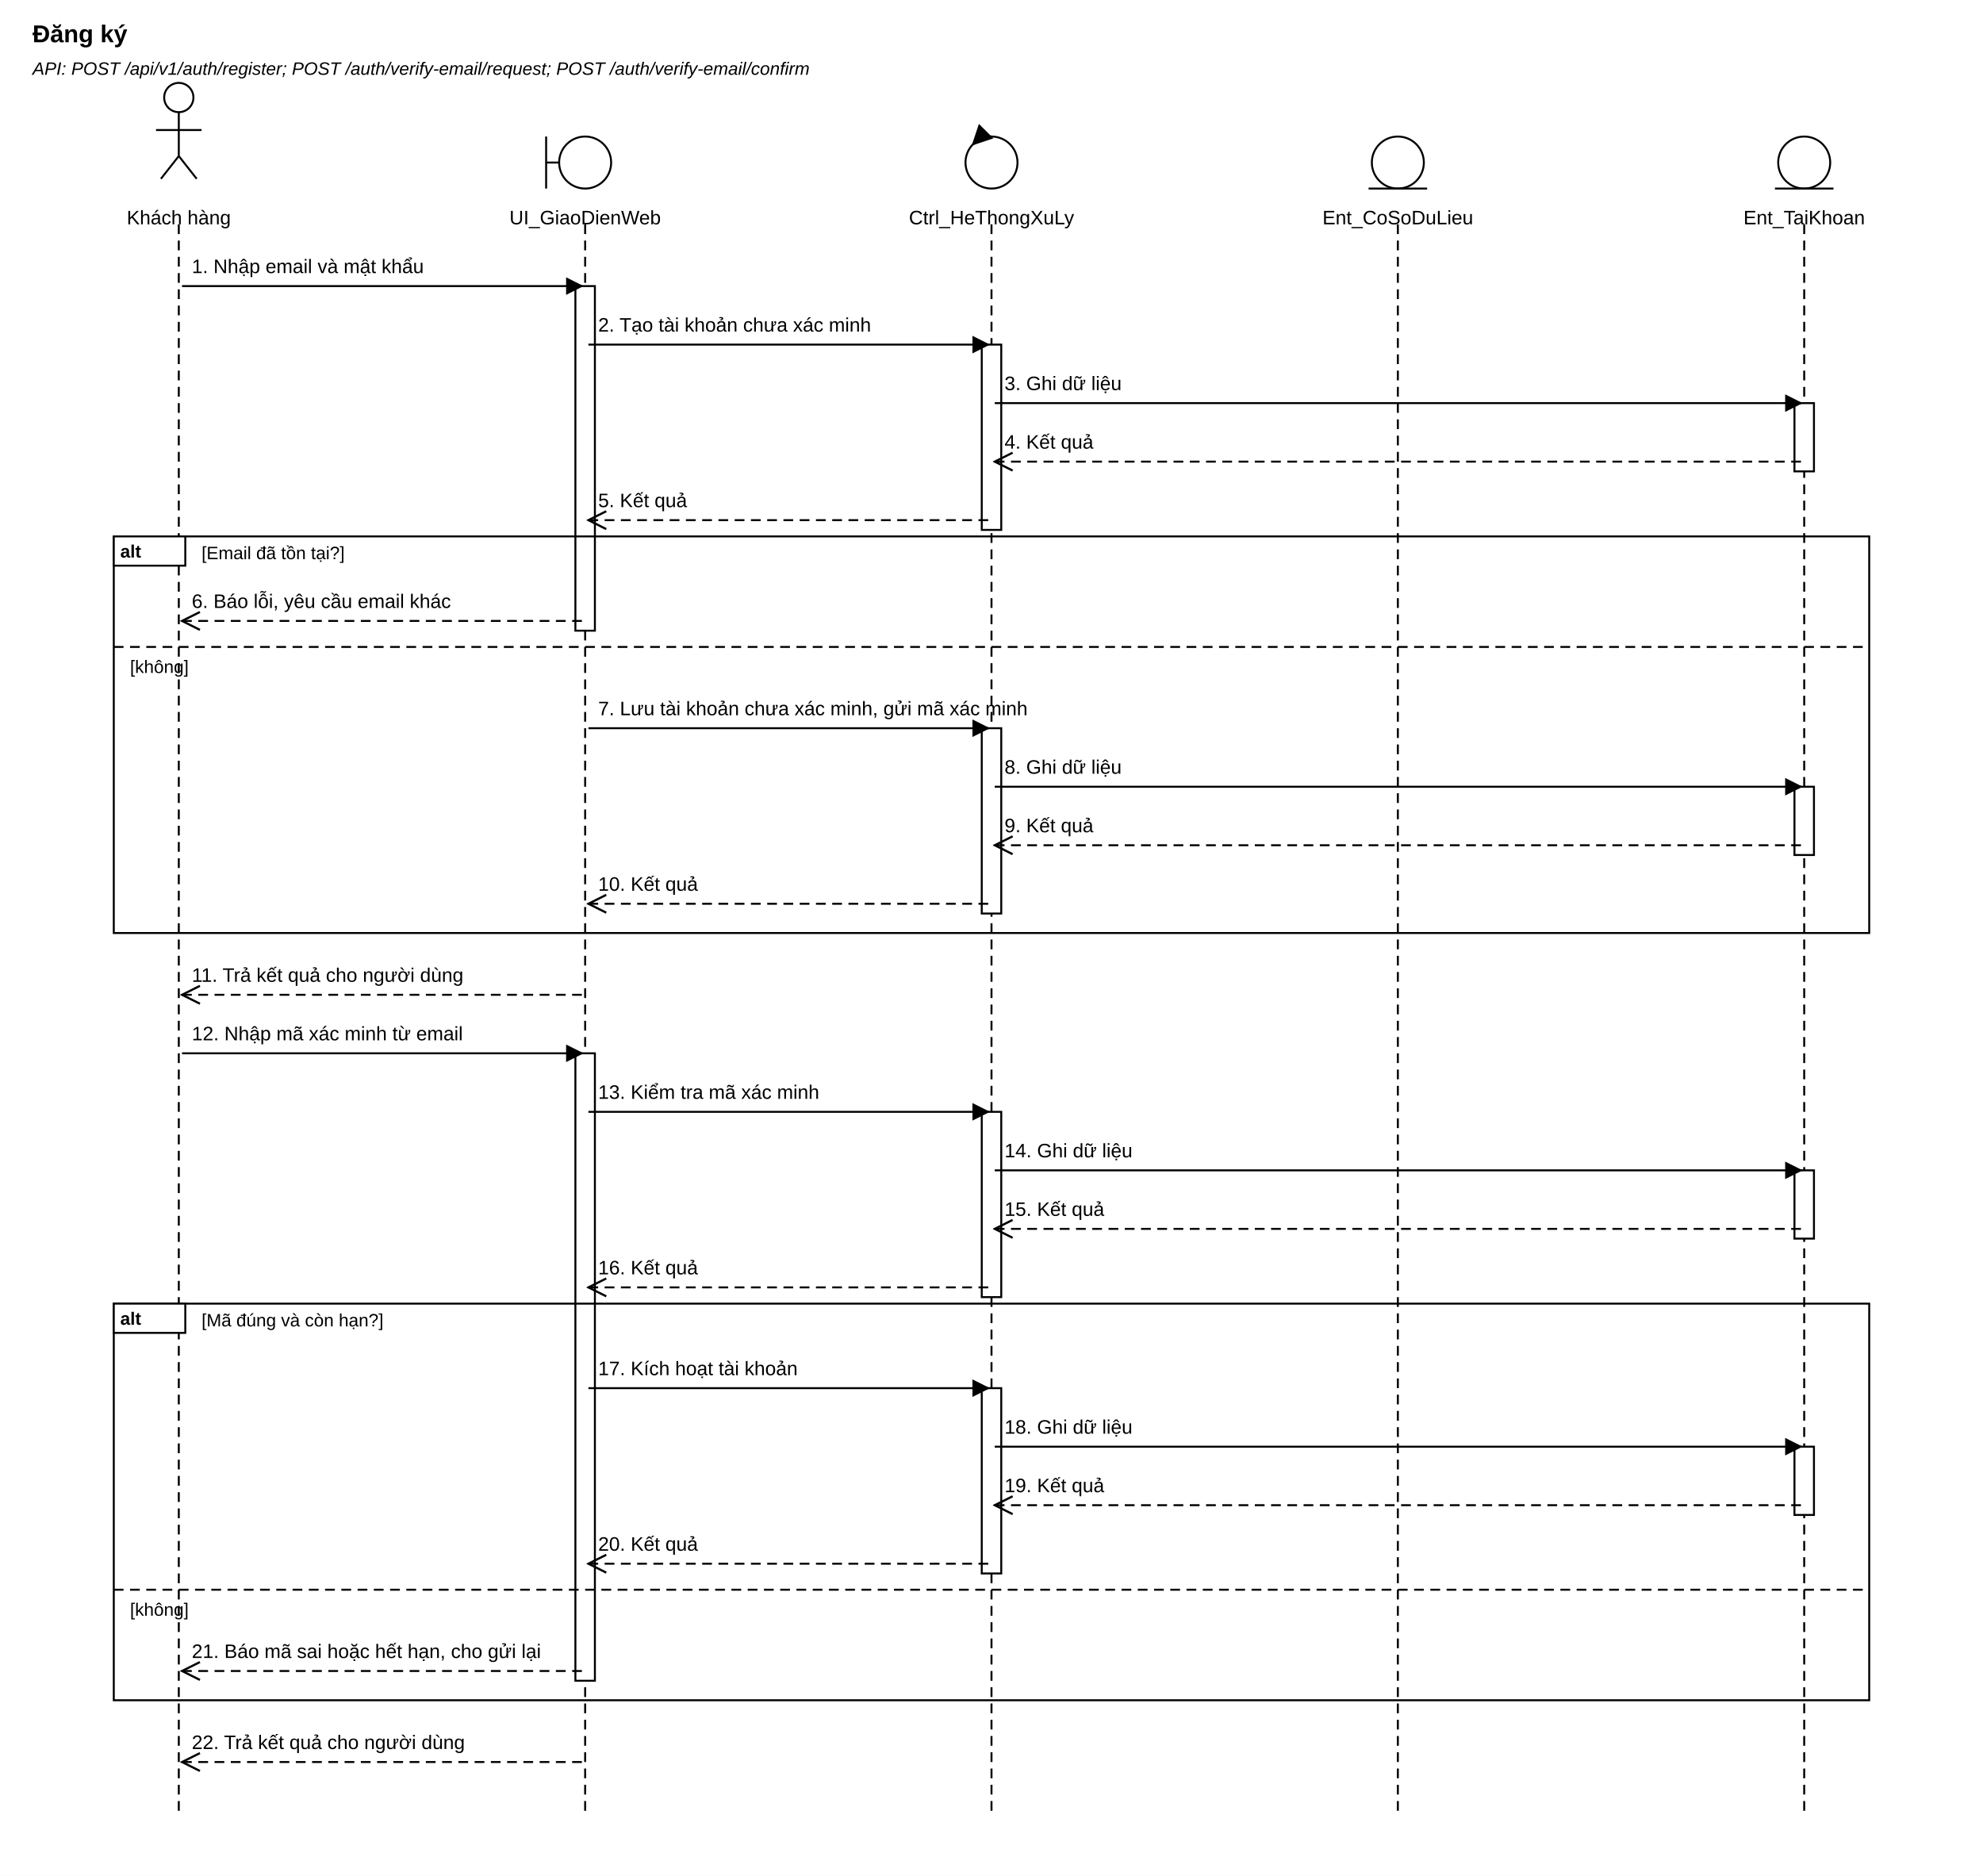
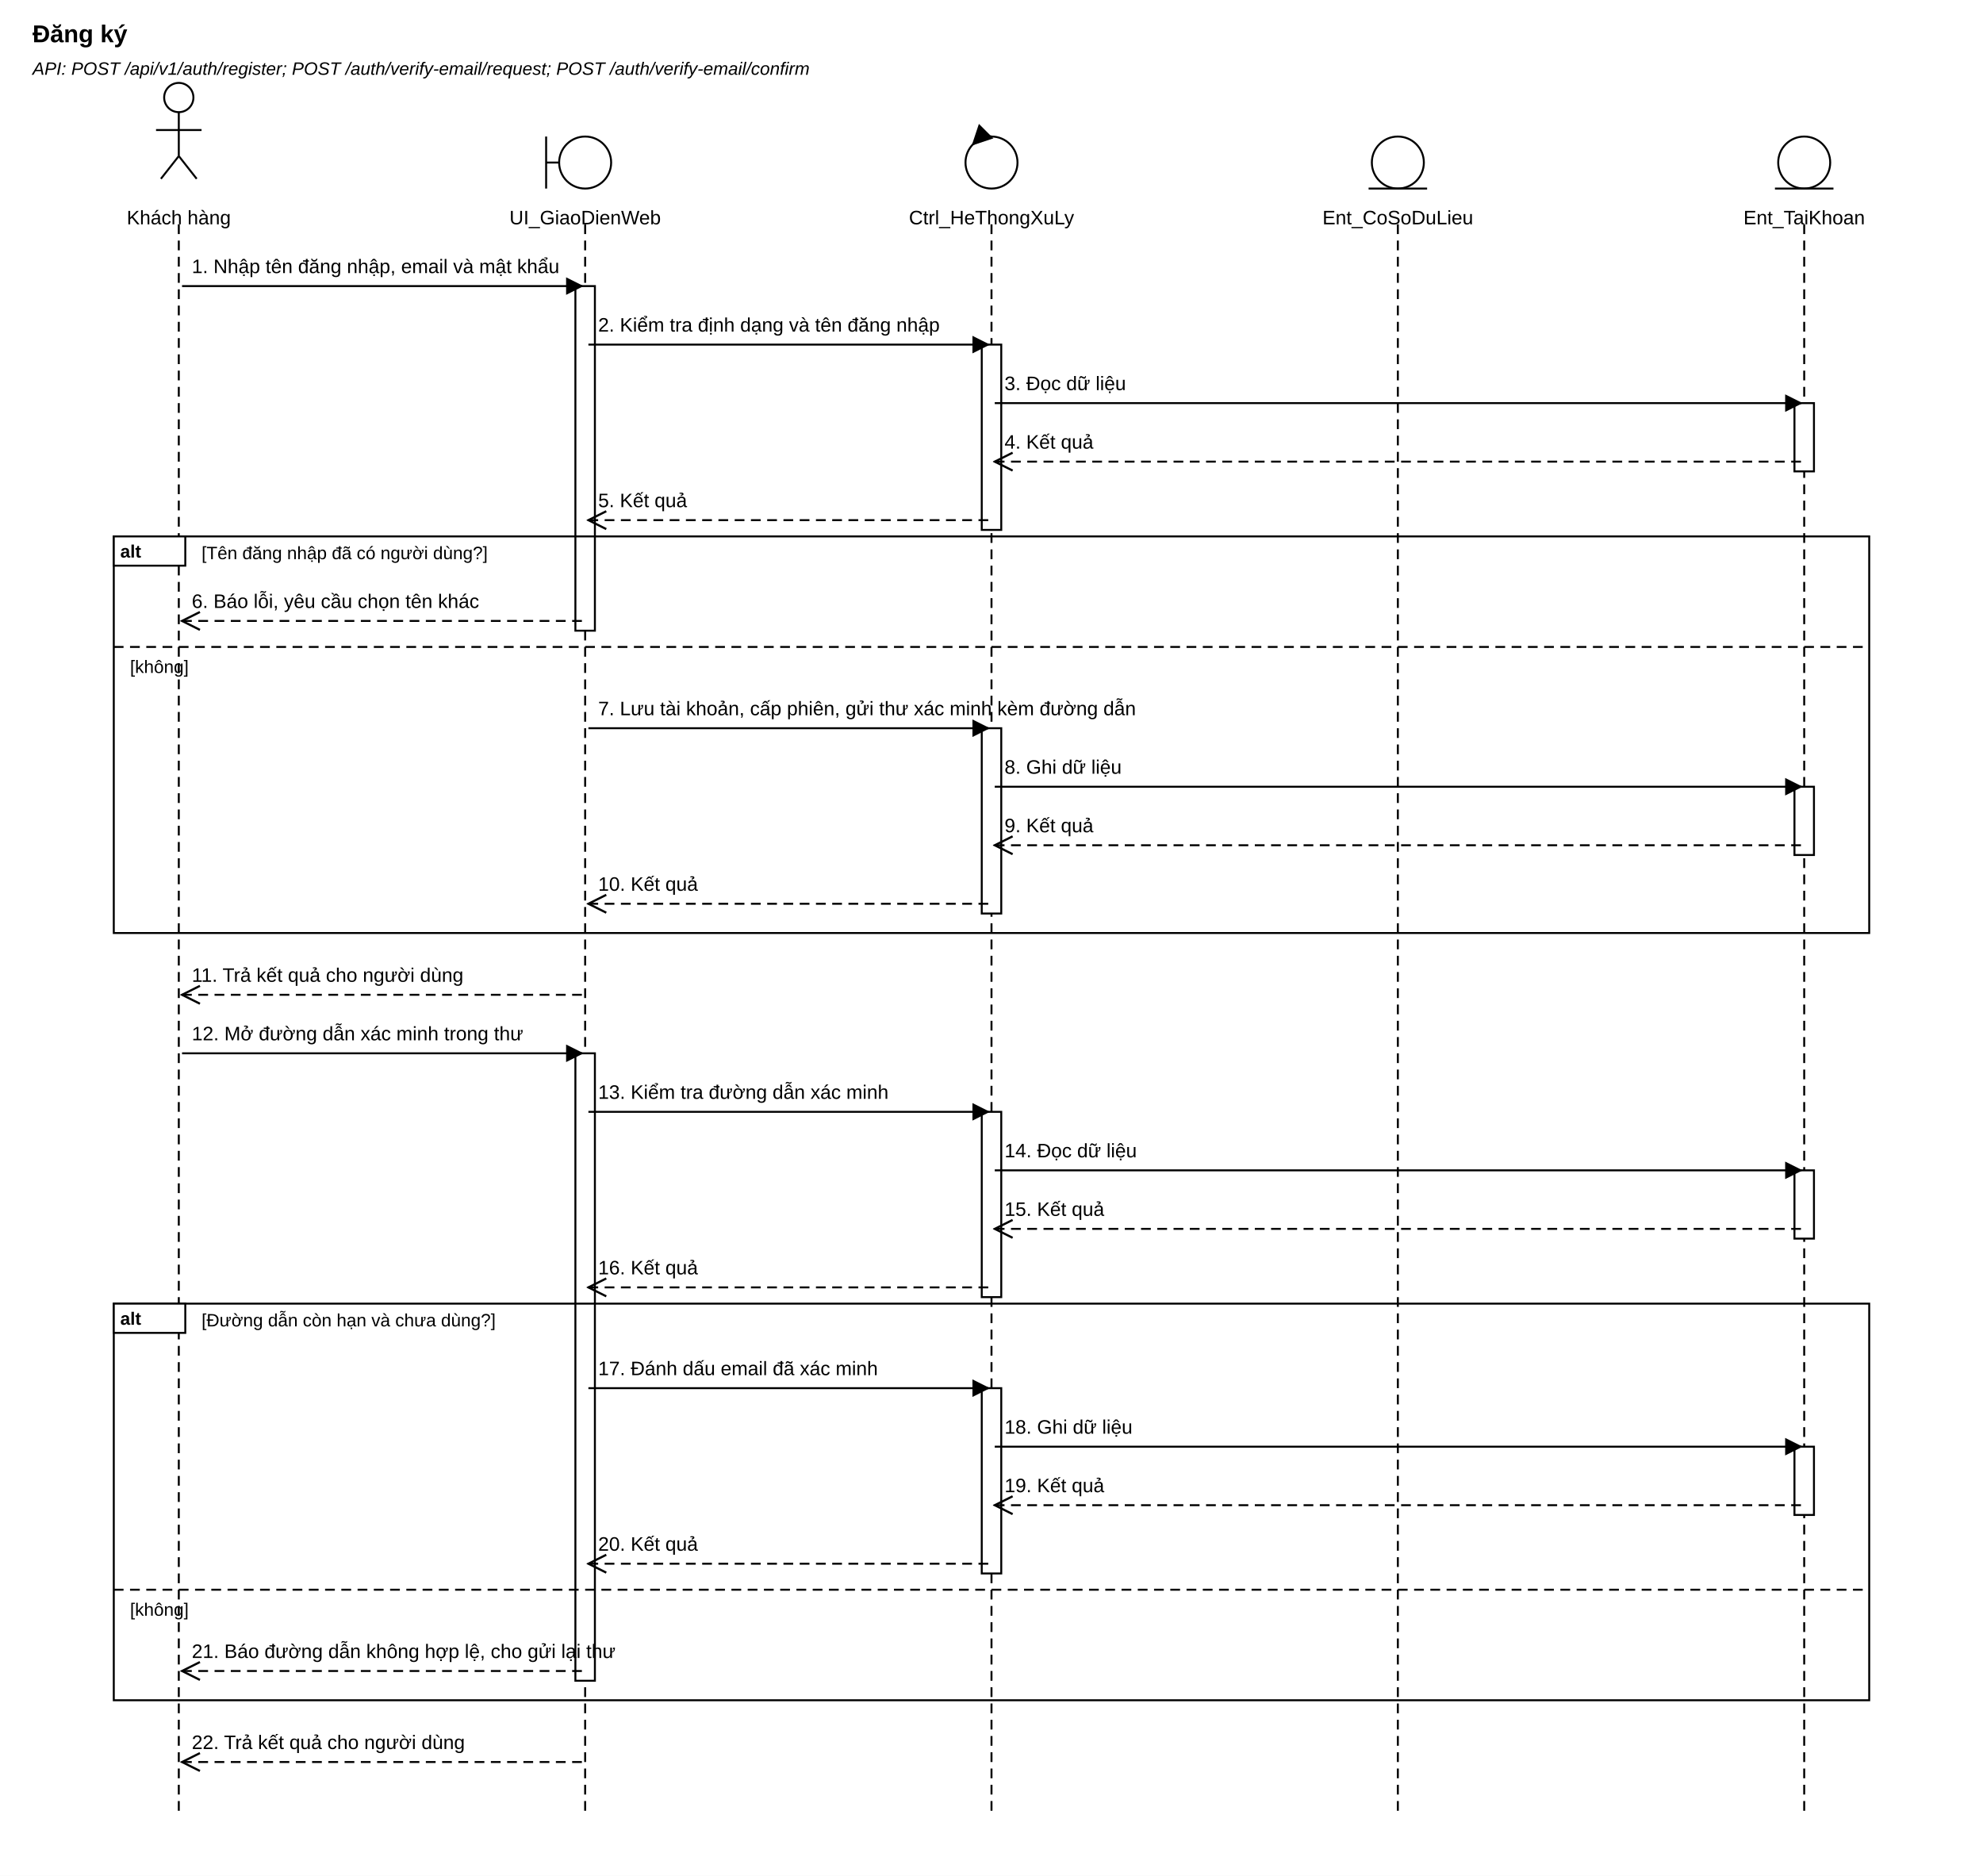
<svg xmlns="http://www.w3.org/2000/svg" width="1220" height="1154" viewBox="0 0 1220 1154">
  <defs>
    <marker id="dac" viewBox="0 0 10 10" refX="9" refY="5" markerWidth="9" markerHeight="9" orient="auto">
      <path d="M0,0 L10,5 L0,10 z" fill="#000" />
    </marker>
    <marker id="ho" viewBox="0 0 12 12" refX="11" refY="6" markerWidth="11" markerHeight="11" orient="auto">
      <path d="M1,1 L11,6 L1,11" fill="none" stroke="#000" stroke-width="1.2" />
    </marker>
  </defs>
  <rect width="100%" height="100%" fill="#fff" />
  <text x="20" y="26" font-family="Arial, Helvetica, sans-serif" font-size="15" text-anchor="start" font-weight="bold" fill="#000">Đăng ký</text>
  <text x="20" y="46" font-family="Arial, Helvetica, sans-serif" font-size="11" text-anchor="start" font-weight="normal" fill="#000" font-style="italic">API: POST /api/v1/auth/register; POST /auth/verify-email/request; POST /auth/verify-email/confirm</text>
  <circle cx="110" cy="60" r="9" fill="#fff" stroke="#000" stroke-width="1.2" />
  <line x1="110" y1="69" x2="110" y2="96" stroke="#000" stroke-width="1.2" />
  <line x1="96" y1="80" x2="124" y2="80" stroke="#000" stroke-width="1.2" />
  <line x1="110" y1="96" x2="99" y2="110" stroke="#000" stroke-width="1.2" />
  <line x1="110" y1="96" x2="121" y2="110" stroke="#000" stroke-width="1.2" />
  <text x="110" y="138" font-family="Arial, Helvetica, sans-serif" font-size="12" text-anchor="middle" font-weight="normal" fill="#000">Khách hàng</text>
  <line x1="336" y1="84" x2="336" y2="116" stroke="#000" stroke-width="1.2" />
  <line x1="336" y1="100" x2="344" y2="100" stroke="#000" stroke-width="1.2" />
  <circle cx="360" cy="100" r="16" fill="#fff" stroke="#000" stroke-width="1.2" />
  <text x="360" y="138" font-family="Arial, Helvetica, sans-serif" font-size="12" text-anchor="middle" font-weight="normal" fill="#000">UI_GiaoDienWeb</text>
  <circle cx="610" cy="100" r="16" fill="#fff" stroke="#000" stroke-width="1.2" />
  <path d="M 610 84 A 16 16 0 0 0 598.69 88.69" fill="none" stroke="#000" stroke-width="1.4" marker-end="url(#dac)" />
  <text x="610" y="138" font-family="Arial, Helvetica, sans-serif" font-size="12" text-anchor="middle" font-weight="normal" fill="#000">Ctrl_HeThongXuLy</text>
  <circle cx="860" cy="100" r="16" fill="#fff" stroke="#000" stroke-width="1.2" />
  <line x1="842" y1="116" x2="878" y2="116" stroke="#000" stroke-width="1.2" />
  <text x="860" y="138" font-family="Arial, Helvetica, sans-serif" font-size="12" text-anchor="middle" font-weight="normal" fill="#000">Ent_CoSoDuLieu</text>
  <circle cx="1110" cy="100" r="16" fill="#fff" stroke="#000" stroke-width="1.2" />
  <line x1="1092" y1="116" x2="1128" y2="116" stroke="#000" stroke-width="1.2" />
  <text x="1110" y="138" font-family="Arial, Helvetica, sans-serif" font-size="12" text-anchor="middle" font-weight="normal" fill="#000">Ent_TaiKhoan</text>
  <line x1="110" y1="138" x2="110" y2="1114" stroke="#000" stroke-width="1.2" stroke-dasharray="6 4" />
  <line x1="360" y1="138" x2="360" y2="1114" stroke="#000" stroke-width="1.2" stroke-dasharray="6 4" />
  <line x1="610" y1="138" x2="610" y2="1114" stroke="#000" stroke-width="1.2" stroke-dasharray="6 4" />
  <line x1="860" y1="138" x2="860" y2="1114" stroke="#000" stroke-width="1.2" stroke-dasharray="6 4" />
  <line x1="1110" y1="138" x2="1110" y2="1114" stroke="#000" stroke-width="1.2" stroke-dasharray="6 4" />
  <rect x="1104" y="248" width="12" height="42" rx="0" fill="#fff" stroke="#000" stroke-width="1.2" />
  <rect x="604" y="212" width="12" height="114" rx="0" fill="#fff" stroke="#000" stroke-width="1.2" />
  <rect x="354" y="176" width="12" height="212" rx="0" fill="#fff" stroke="#000" stroke-width="1.2" />
  <rect x="1104" y="484" width="12" height="42" rx="0" fill="#fff" stroke="#000" stroke-width="1.2" />
  <rect x="604" y="448" width="12" height="114" rx="0" fill="#fff" stroke="#000" stroke-width="1.2" />
  <rect x="1104" y="720" width="12" height="42" rx="0" fill="#fff" stroke="#000" stroke-width="1.2" />
  <rect x="604" y="684" width="12" height="114" rx="0" fill="#fff" stroke="#000" stroke-width="1.2" />
  <rect x="1104" y="890" width="12" height="42" rx="0" fill="#fff" stroke="#000" stroke-width="1.2" />
  <rect x="604" y="854" width="12" height="114" rx="0" fill="#fff" stroke="#000" stroke-width="1.2" />
  <rect x="354" y="648" width="12" height="386" rx="0" fill="#fff" stroke="#000" stroke-width="1.2" />
  <line x1="112" y1="176" x2="358" y2="176" stroke="#000" stroke-width="1.2" marker-end="url(#dac)" />
-   <text x="118" y="168" font-family="Arial, Helvetica, sans-serif" font-size="12" text-anchor="start" font-weight="normal" fill="#000">1. Nhập email và mật khẩu</text>
+   <text x="118" y="168" font-family="Arial, Helvetica, sans-serif" font-size="12" text-anchor="start" font-weight="normal" fill="#000">1. Nhập tên đăng nhập, email và mật khẩu</text>
  <line x1="362" y1="212" x2="608" y2="212" stroke="#000" stroke-width="1.2" marker-end="url(#dac)" />
-   <text x="368" y="204" font-family="Arial, Helvetica, sans-serif" font-size="12" text-anchor="start" font-weight="normal" fill="#000">2. Tạo tài khoản chưa xác minh</text>
+   <text x="368" y="204" font-family="Arial, Helvetica, sans-serif" font-size="12" text-anchor="start" font-weight="normal" fill="#000">2. Kiểm tra định dạng và tên đăng nhập</text>
  <line x1="612" y1="248" x2="1108" y2="248" stroke="#000" stroke-width="1.2" marker-end="url(#dac)" />
-   <text x="618" y="240" font-family="Arial, Helvetica, sans-serif" font-size="12" text-anchor="start" font-weight="normal" fill="#000">3. Ghi dữ liệu</text>
+   <text x="618" y="240" font-family="Arial, Helvetica, sans-serif" font-size="12" text-anchor="start" font-weight="normal" fill="#000">3. Đọc dữ liệu</text>
  <line x1="1108" y1="284" x2="612" y2="284" stroke="#000" stroke-width="1.2" stroke-dasharray="6 4" marker-end="url(#ho)" />
  <text x="618" y="276" font-family="Arial, Helvetica, sans-serif" font-size="12" text-anchor="start" font-weight="normal" fill="#000">4. Kết quả</text>
  <line x1="608" y1="320" x2="362" y2="320" stroke="#000" stroke-width="1.2" stroke-dasharray="6 4" marker-end="url(#ho)" />
  <text x="368" y="312" font-family="Arial, Helvetica, sans-serif" font-size="12" text-anchor="start" font-weight="normal" fill="#000">5. Kết quả</text>
  <line x1="358" y1="382" x2="112" y2="382" stroke="#000" stroke-width="1.2" stroke-dasharray="6 4" marker-end="url(#ho)" />
-   <text x="118" y="374" font-family="Arial, Helvetica, sans-serif" font-size="12" text-anchor="start" font-weight="normal" fill="#000">6. Báo lỗi, yêu cầu email khác</text>
+   <text x="118" y="374" font-family="Arial, Helvetica, sans-serif" font-size="12" text-anchor="start" font-weight="normal" fill="#000">6. Báo lỗi, yêu cầu chọn tên khác</text>
  <line x1="70" y1="398" x2="1150" y2="398" stroke="#000" stroke-width="1.2" stroke-dasharray="6 4" />
  <text x="80" y="414" font-family="Arial, Helvetica, sans-serif" font-size="11" text-anchor="start" font-weight="normal" fill="#000">[không]</text>
  <line x1="362" y1="448" x2="608" y2="448" stroke="#000" stroke-width="1.2" marker-end="url(#dac)" />
-   <text x="368" y="440" font-family="Arial, Helvetica, sans-serif" font-size="12" text-anchor="start" font-weight="normal" fill="#000">7. Lưu tài khoản chưa xác minh, gửi mã xác minh</text>
+   <text x="368" y="440" font-family="Arial, Helvetica, sans-serif" font-size="12" text-anchor="start" font-weight="normal" fill="#000">7. Lưu tài khoản, cấp phiên, gửi thư xác minh kèm đường dẫn</text>
  <line x1="612" y1="484" x2="1108" y2="484" stroke="#000" stroke-width="1.2" marker-end="url(#dac)" />
  <text x="618" y="476" font-family="Arial, Helvetica, sans-serif" font-size="12" text-anchor="start" font-weight="normal" fill="#000">8. Ghi dữ liệu</text>
  <line x1="1108" y1="520" x2="612" y2="520" stroke="#000" stroke-width="1.2" stroke-dasharray="6 4" marker-end="url(#ho)" />
  <text x="618" y="512" font-family="Arial, Helvetica, sans-serif" font-size="12" text-anchor="start" font-weight="normal" fill="#000">9. Kết quả</text>
  <line x1="608" y1="556" x2="362" y2="556" stroke="#000" stroke-width="1.2" stroke-dasharray="6 4" marker-end="url(#ho)" />
  <text x="368" y="548" font-family="Arial, Helvetica, sans-serif" font-size="12" text-anchor="start" font-weight="normal" fill="#000">10. Kết quả</text>
  <rect x="70" y="330" width="1080" height="244" rx="0" fill="none" stroke="#000" stroke-width="1.2" />
  <rect x="70" y="330" width="44" height="18" fill="#fff" stroke="#000" stroke-width="1.2" />
  <text x="74" y="343" font-family="Arial, Helvetica, sans-serif" font-size="11" text-anchor="start" font-weight="bold" fill="#000">alt</text>
-   <text x="124" y="344" font-family="Arial, Helvetica, sans-serif" font-size="11" text-anchor="start" font-weight="normal" fill="#000">[Email đã tồn tại?]</text>
+   <text x="124" y="344" font-family="Arial, Helvetica, sans-serif" font-size="11" text-anchor="start" font-weight="normal" fill="#000">[Tên đăng nhập đã có người dùng?]</text>
  <line x1="358" y1="612" x2="112" y2="612" stroke="#000" stroke-width="1.2" stroke-dasharray="6 4" marker-end="url(#ho)" />
  <text x="118" y="604" font-family="Arial, Helvetica, sans-serif" font-size="12" text-anchor="start" font-weight="normal" fill="#000">11. Trả kết quả cho người dùng</text>
  <line x1="112" y1="648" x2="358" y2="648" stroke="#000" stroke-width="1.2" marker-end="url(#dac)" />
-   <text x="118" y="640" font-family="Arial, Helvetica, sans-serif" font-size="12" text-anchor="start" font-weight="normal" fill="#000">12. Nhập mã xác minh từ email</text>
+   <text x="118" y="640" font-family="Arial, Helvetica, sans-serif" font-size="12" text-anchor="start" font-weight="normal" fill="#000">12. Mở đường dẫn xác minh trong thư</text>
  <line x1="362" y1="684" x2="608" y2="684" stroke="#000" stroke-width="1.2" marker-end="url(#dac)" />
-   <text x="368" y="676" font-family="Arial, Helvetica, sans-serif" font-size="12" text-anchor="start" font-weight="normal" fill="#000">13. Kiểm tra mã xác minh</text>
+   <text x="368" y="676" font-family="Arial, Helvetica, sans-serif" font-size="12" text-anchor="start" font-weight="normal" fill="#000">13. Kiểm tra đường dẫn xác minh</text>
  <line x1="612" y1="720" x2="1108" y2="720" stroke="#000" stroke-width="1.2" marker-end="url(#dac)" />
-   <text x="618" y="712" font-family="Arial, Helvetica, sans-serif" font-size="12" text-anchor="start" font-weight="normal" fill="#000">14. Ghi dữ liệu</text>
+   <text x="618" y="712" font-family="Arial, Helvetica, sans-serif" font-size="12" text-anchor="start" font-weight="normal" fill="#000">14. Đọc dữ liệu</text>
  <line x1="1108" y1="756" x2="612" y2="756" stroke="#000" stroke-width="1.2" stroke-dasharray="6 4" marker-end="url(#ho)" />
  <text x="618" y="748" font-family="Arial, Helvetica, sans-serif" font-size="12" text-anchor="start" font-weight="normal" fill="#000">15. Kết quả</text>
  <line x1="608" y1="792" x2="362" y2="792" stroke="#000" stroke-width="1.2" stroke-dasharray="6 4" marker-end="url(#ho)" />
  <text x="368" y="784" font-family="Arial, Helvetica, sans-serif" font-size="12" text-anchor="start" font-weight="normal" fill="#000">16. Kết quả</text>
  <line x1="362" y1="854" x2="608" y2="854" stroke="#000" stroke-width="1.2" marker-end="url(#dac)" />
-   <text x="368" y="846" font-family="Arial, Helvetica, sans-serif" font-size="12" text-anchor="start" font-weight="normal" fill="#000">17. Kích hoạt tài khoản</text>
+   <text x="368" y="846" font-family="Arial, Helvetica, sans-serif" font-size="12" text-anchor="start" font-weight="normal" fill="#000">17. Đánh dấu email đã xác minh</text>
  <line x1="612" y1="890" x2="1108" y2="890" stroke="#000" stroke-width="1.2" marker-end="url(#dac)" />
  <text x="618" y="882" font-family="Arial, Helvetica, sans-serif" font-size="12" text-anchor="start" font-weight="normal" fill="#000">18. Ghi dữ liệu</text>
  <line x1="1108" y1="926" x2="612" y2="926" stroke="#000" stroke-width="1.2" stroke-dasharray="6 4" marker-end="url(#ho)" />
  <text x="618" y="918" font-family="Arial, Helvetica, sans-serif" font-size="12" text-anchor="start" font-weight="normal" fill="#000">19. Kết quả</text>
  <line x1="608" y1="962" x2="362" y2="962" stroke="#000" stroke-width="1.2" stroke-dasharray="6 4" marker-end="url(#ho)" />
  <text x="368" y="954" font-family="Arial, Helvetica, sans-serif" font-size="12" text-anchor="start" font-weight="normal" fill="#000">20. Kết quả</text>
  <line x1="70" y1="978" x2="1150" y2="978" stroke="#000" stroke-width="1.2" stroke-dasharray="6 4" />
  <text x="80" y="994" font-family="Arial, Helvetica, sans-serif" font-size="11" text-anchor="start" font-weight="normal" fill="#000">[không]</text>
  <line x1="358" y1="1028" x2="112" y2="1028" stroke="#000" stroke-width="1.2" stroke-dasharray="6 4" marker-end="url(#ho)" />
-   <text x="118" y="1020" font-family="Arial, Helvetica, sans-serif" font-size="12" text-anchor="start" font-weight="normal" fill="#000">21. Báo mã sai hoặc hết hạn, cho gửi lại</text>
+   <text x="118" y="1020" font-family="Arial, Helvetica, sans-serif" font-size="12" text-anchor="start" font-weight="normal" fill="#000">21. Báo đường dẫn không hợp lệ, cho gửi lại thư</text>
  <rect x="70" y="802" width="1080" height="244" rx="0" fill="none" stroke="#000" stroke-width="1.2" />
  <rect x="70" y="802" width="44" height="18" fill="#fff" stroke="#000" stroke-width="1.2" />
  <text x="74" y="815" font-family="Arial, Helvetica, sans-serif" font-size="11" text-anchor="start" font-weight="bold" fill="#000">alt</text>
-   <text x="124" y="816" font-family="Arial, Helvetica, sans-serif" font-size="11" text-anchor="start" font-weight="normal" fill="#000">[Mã đúng và còn hạn?]</text>
+   <text x="124" y="816" font-family="Arial, Helvetica, sans-serif" font-size="11" text-anchor="start" font-weight="normal" fill="#000">[Đường dẫn còn hạn và chưa dùng?]</text>
  <line x1="358" y1="1084" x2="112" y2="1084" stroke="#000" stroke-width="1.2" stroke-dasharray="6 4" marker-end="url(#ho)" />
  <text x="118" y="1076" font-family="Arial, Helvetica, sans-serif" font-size="12" text-anchor="start" font-weight="normal" fill="#000">22. Trả kết quả cho người dùng</text>
</svg>
